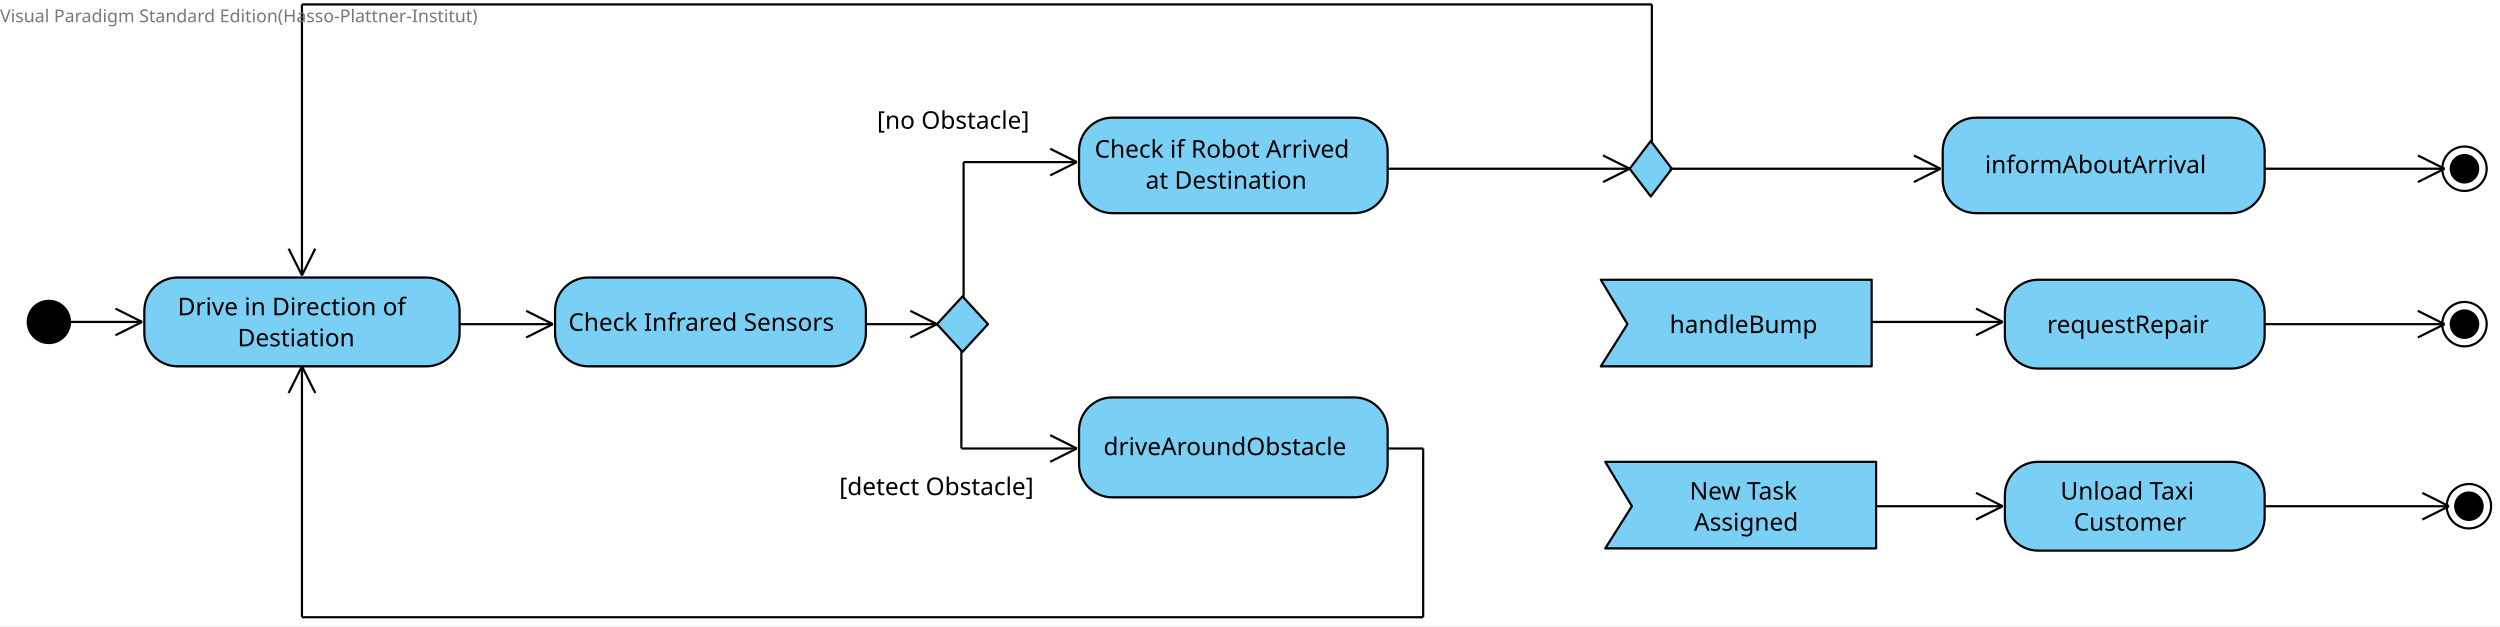
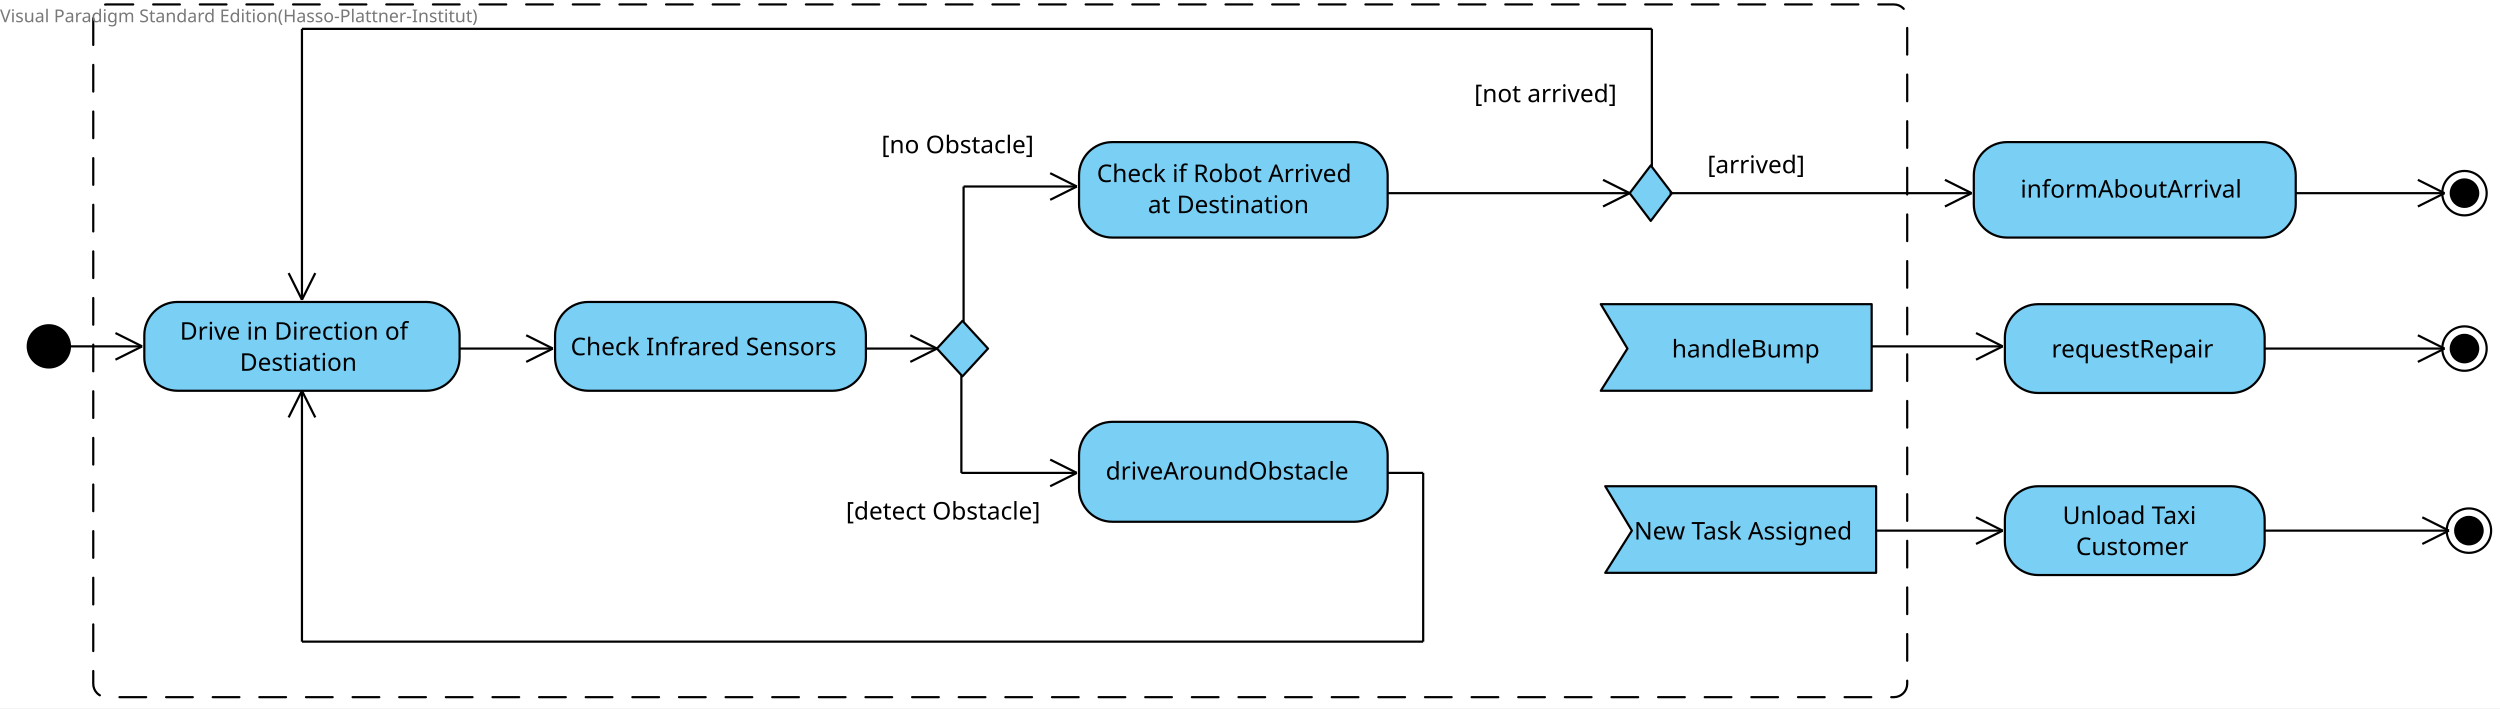
- <svg xmlns="http://www.w3.org/2000/svg" fill-opacity="0" color-rendering="auto" color-interpolation="auto" text-rendering="auto" stroke="rgb(0,0,0)" stroke-linecap="square" width="1126" stroke-miterlimit="10" shape-rendering="auto" stroke-opacity="0" fill="rgb(0,0,0)" stroke-dasharray="none" font-weight="normal" stroke-width="1" height="282" font-family="'Dialog'" font-style="normal" stroke-linejoin="miter" font-size="12" stroke-dashoffset="0" image-rendering="auto">
+ <svg xmlns="http://www.w3.org/2000/svg" fill-opacity="0" color-rendering="auto" color-interpolation="auto" text-rendering="auto" stroke="rgb(0,0,0)" stroke-linecap="square" width="1126" stroke-miterlimit="10" shape-rendering="auto" stroke-opacity="0" fill="rgb(0,0,0)" stroke-dasharray="none" font-weight="normal" stroke-width="1" height="319" font-family="'Dialog'" font-style="normal" stroke-linejoin="miter" font-size="12" stroke-dashoffset="0" image-rendering="auto">
  <defs id="genericDefs" />
  <g>
    <defs id="defs1">
      <clipPath clipPathUnits="userSpaceOnUse" id="clipPath1">
+         <path d="M-7 -7 L829 -7 L829 324 L-7 324 L-7 -7 Z" />
+       </clipPath>
+       <clipPath clipPathUnits="userSpaceOnUse" id="clipPath2">
        <path d="M-7 -7 L51 -7 L51 31 L-7 31 L-7 -7 Z" />
      </clipPath>
-       <clipPath clipPathUnits="userSpaceOnUse" id="clipPath2">
+       <clipPath clipPathUnits="userSpaceOnUse" id="clipPath3">
        <path d="M-7 -7 L153 -7 L153 51 L-7 51 L-7 -7 Z" />
      </clipPath>
-       <clipPath clipPathUnits="userSpaceOnUse" id="clipPath3">
+       <clipPath clipPathUnits="userSpaceOnUse" id="clipPath4">
        <path d="M0 0 L0 40 L142 40 L142 0 Z" />
      </clipPath>
-       <clipPath clipPathUnits="userSpaceOnUse" id="clipPath4">
+       <clipPath clipPathUnits="userSpaceOnUse" id="clipPath5">
        <path d="M-7 -7 L40 -7 L40 51 L-7 51 L-7 -7 Z" />
      </clipPath>
-       <clipPath clipPathUnits="userSpaceOnUse" id="clipPath5">
+       <clipPath clipPathUnits="userSpaceOnUse" id="clipPath6">
        <path d="M-7 -7 L150 -7 L150 54 L-7 54 L-7 -7 Z" />
      </clipPath>
-       <clipPath clipPathUnits="userSpaceOnUse" id="clipPath6">
+       <clipPath clipPathUnits="userSpaceOnUse" id="clipPath7">
        <path d="M0 0 L0 43 L139 43 L139 0 Z" />
      </clipPath>
-       <clipPath clipPathUnits="userSpaceOnUse" id="clipPath7">
+       <clipPath clipPathUnits="userSpaceOnUse" id="clipPath8">
        <path d="M-7 -7 L156 -7 L156 54 L-7 54 L-7 -7 Z" />
      </clipPath>
-       <clipPath clipPathUnits="userSpaceOnUse" id="clipPath8">
+       <clipPath clipPathUnits="userSpaceOnUse" id="clipPath9">
        <path d="M0 0 L0 43 L145 43 L145 0 Z" />
      </clipPath>
-       <clipPath clipPathUnits="userSpaceOnUse" id="clipPath9">
+       <clipPath clipPathUnits="userSpaceOnUse" id="clipPath10">
        <path d="M-7 -7 L150 -7 L150 56 L-7 56 L-7 -7 Z" />
      </clipPath>
-       <clipPath clipPathUnits="userSpaceOnUse" id="clipPath10">
+       <clipPath clipPathUnits="userSpaceOnUse" id="clipPath11">
        <path d="M0 0 L0 45 L139 45 L139 0 Z" />
      </clipPath>
-       <clipPath clipPathUnits="userSpaceOnUse" id="clipPath11">
+       <clipPath clipPathUnits="userSpaceOnUse" id="clipPath12">
        <path d="M-7 -7 L31 -7 L31 31 L-7 31 L-7 -7 Z" />
      </clipPath>
-       <clipPath clipPathUnits="userSpaceOnUse" id="clipPath12">
+       <clipPath clipPathUnits="userSpaceOnUse" id="clipPath13">
        <path d="M-7 -7 L36 -7 L36 51 L-7 51 L-7 -7 Z" />
      </clipPath>
-       <clipPath clipPathUnits="userSpaceOnUse" id="clipPath13">
+       <clipPath clipPathUnits="userSpaceOnUse" id="clipPath14">
        <path d="M-7 -7 L134 -7 L134 51 L-7 51 L-7 -7 Z" />
      </clipPath>
-       <clipPath clipPathUnits="userSpaceOnUse" id="clipPath14">
+       <clipPath clipPathUnits="userSpaceOnUse" id="clipPath15">
        <path d="M0 0 L0 40 L123 40 L123 0 Z" />
      </clipPath>
-       <clipPath clipPathUnits="userSpaceOnUse" id="clipPath15">
+       <clipPath clipPathUnits="userSpaceOnUse" id="clipPath16">
        <path d="M-7 -7 L151 -7 L151 51 L-7 51 L-7 -7 Z" />
      </clipPath>
-       <clipPath clipPathUnits="userSpaceOnUse" id="clipPath16">
+       <clipPath clipPathUnits="userSpaceOnUse" id="clipPath17">
        <path d="M0 0 L0 40 L140 40 L140 0 Z" />
      </clipPath>
-       <clipPath clipPathUnits="userSpaceOnUse" id="clipPath17">
+       <clipPath clipPathUnits="userSpaceOnUse" id="clipPath18">
        <path d="M-7 -7 L128 -7 L128 51 L-7 51 L-7 -7 Z" />
      </clipPath>
-       <clipPath clipPathUnits="userSpaceOnUse" id="clipPath18">
+       <clipPath clipPathUnits="userSpaceOnUse" id="clipPath19">
        <path d="M0 0 L0 40 L117 40 L117 0 Z" />
      </clipPath>
-       <clipPath clipPathUnits="userSpaceOnUse" id="clipPath19">
+       <clipPath clipPathUnits="userSpaceOnUse" id="clipPath20">
        <path d="M0 0 L246 0 L246 204 L0 204 L0 0 Z" />
      </clipPath>
-       <clipPath clipPathUnits="userSpaceOnUse" id="clipPath20">
+       <clipPath clipPathUnits="userSpaceOnUse" id="clipPath21">
        <path d="M0 0 L0 204 L246 204 L246 0 Z" />
      </clipPath>
-       <clipPath clipPathUnits="userSpaceOnUse" id="clipPath21">
+       <clipPath clipPathUnits="userSpaceOnUse" id="clipPath22">
        <path d="M0 0 L236 0 L236 204 L0 204 L0 0 Z" />
      </clipPath>
-       <clipPath clipPathUnits="userSpaceOnUse" id="clipPath22">
+       <clipPath clipPathUnits="userSpaceOnUse" id="clipPath23">
        <path d="M189 1 L189 15 L98 15 L98 1 ZM191 166 L191 180 L81 180 L81 166 ZM0 0 L0 204 L236 204 L236 0 Z" />
      </clipPath>
-       <clipPath clipPathUnits="userSpaceOnUse" id="clipPath23">
+       <clipPath clipPathUnits="userSpaceOnUse" id="clipPath24">
        <path d="M0 0 L263 0 L263 204 L0 204 L0 0 Z" />
      </clipPath>
-       <clipPath clipPathUnits="userSpaceOnUse" id="clipPath24">
-         <path d="M0 0 L0 204 L263 204 L263 0 Z" />
-       </clipPath>
      <clipPath clipPathUnits="userSpaceOnUse" id="clipPath25">
+         <path d="M82 11 L82 25 L17 25 L17 11 ZM0 0 L0 204 L263 204 L263 0 Z" />
+       </clipPath>
+       <clipPath clipPathUnits="userSpaceOnUse" id="clipPath26">
        <path d="M0 0 L285 0 L285 204 L0 204 L0 0 Z" />
      </clipPath>
-       <clipPath clipPathUnits="userSpaceOnUse" id="clipPath26">
+       <clipPath clipPathUnits="userSpaceOnUse" id="clipPath27">
        <path d="M0 0 L0 204 L285 204 L285 0 Z" />
      </clipPath>
-       <clipPath clipPathUnits="userSpaceOnUse" id="clipPath27">
+       <clipPath clipPathUnits="userSpaceOnUse" id="clipPath28">
        <path d="M0 0 L261 0 L261 204 L0 204 L0 0 Z" />
      </clipPath>
-       <clipPath clipPathUnits="userSpaceOnUse" id="clipPath28">
+       <clipPath clipPathUnits="userSpaceOnUse" id="clipPath29">
        <path d="M0 0 L0 204 L261 204 L261 0 Z" />
      </clipPath>
-       <clipPath clipPathUnits="userSpaceOnUse" id="clipPath29">
+       <clipPath clipPathUnits="userSpaceOnUse" id="clipPath30">
        <path d="M0 0 L287 0 L287 204 L0 204 L0 0 Z" />
      </clipPath>
-       <clipPath clipPathUnits="userSpaceOnUse" id="clipPath30">
+       <clipPath clipPathUnits="userSpaceOnUse" id="clipPath31">
        <path d="M0 0 L0 204 L287 204 L287 0 Z" />
      </clipPath>
-       <clipPath clipPathUnits="userSpaceOnUse" id="clipPath31">
+       <clipPath clipPathUnits="userSpaceOnUse" id="clipPath32">
        <path d="M0 0 L313 0 L313 204 L0 204 L0 0 Z" />
      </clipPath>
-       <clipPath clipPathUnits="userSpaceOnUse" id="clipPath32">
-         <path d="M0 0 L0 204 L313 204 L313 0 Z" />
-       </clipPath>
      <clipPath clipPathUnits="userSpaceOnUse" id="clipPath33">
+         <path d="M216 48 L216 62 L130 62 L130 48 ZM300 80 L300 94 L235 94 L235 80 ZM0 0 L0 204 L313 204 L313 0 Z" />
+       </clipPath>
+       <clipPath clipPathUnits="userSpaceOnUse" id="clipPath34">
        <path d="M0 0 L709 0 L709 317 L0 317 L0 0 Z" />
      </clipPath>
-       <clipPath clipPathUnits="userSpaceOnUse" id="clipPath34">
+       <clipPath clipPathUnits="userSpaceOnUse" id="clipPath35">
        <path d="M445 147 L445 161 L335 161 L335 147 ZM0 0 L0 317 L709 317 L709 0 Z" />
      </clipPath>
-       <clipPath clipPathUnits="userSpaceOnUse" id="clipPath35">
+       <clipPath clipPathUnits="userSpaceOnUse" id="clipPath36">
        <path d="M0 0 L237 0 L237 204 L0 204 L0 0 Z" />
      </clipPath>
-       <clipPath clipPathUnits="userSpaceOnUse" id="clipPath36">
+       <clipPath clipPathUnits="userSpaceOnUse" id="clipPath37">
        <path d="M0 0 L0 204 L237 204 L237 0 Z" />
      </clipPath>
-       <clipPath clipPathUnits="userSpaceOnUse" id="clipPath37">
-         <path d="M0 0 L326 0 L326 204 L0 204 L0 0 Z" />
-       </clipPath>
      <clipPath clipPathUnits="userSpaceOnUse" id="clipPath38">
-         <path d="M0 0 L0 204 L326 204 L326 0 Z" />
+         <path d="M0 0 L340 0 L340 204 L0 204 L0 0 Z" />
      </clipPath>
      <clipPath clipPathUnits="userSpaceOnUse" id="clipPath39">
+         <path d="M89 48 L89 62 L3 62 L3 48 ZM173 80 L173 94 L108 94 L108 80 ZM0 0 L0 204 L340 204 L340 0 Z" />
+       </clipPath>
+       <clipPath clipPathUnits="userSpaceOnUse" id="clipPath40">
        <path d="M0 0 L812 0 L812 326 L0 326 L0 0 Z" />
      </clipPath>
-       <clipPath clipPathUnits="userSpaceOnUse" id="clipPath40">
-         <path d="M443 145 L443 159 L352 159 L352 145 ZM445 310 L445 324 L335 324 L335 310 ZM0 0 L0 326 L812 326 L812 0 Z" />
-       </clipPath>
      <clipPath clipPathUnits="userSpaceOnUse" id="clipPath41">
+         <path d="M705 122 L705 136 L619 136 L619 122 ZM443 145 L443 159 L352 159 L352 145 ZM789 154 L789 168 L724 168 L724 154 ZM445 310 L445 324 L335 324 L335 310 ZM0 0 L0 326 L812 326 L812 0 Z" />
+       </clipPath>
+       <clipPath clipPathUnits="userSpaceOnUse" id="clipPath42">
        <path d="M0 0 L255 0 L255 265 L0 265 L0 0 Z" />
      </clipPath>
-       <clipPath clipPathUnits="userSpaceOnUse" id="clipPath42">
+       <clipPath clipPathUnits="userSpaceOnUse" id="clipPath43">
        <path d="M145 74 L145 88 L54 88 L54 74 ZM147 239 L147 253 L37 253 L37 239 ZM0 0 L0 265 L255 265 L255 0 Z" />
      </clipPath>
-       <clipPath clipPathUnits="userSpaceOnUse" id="clipPath43">
+       <clipPath clipPathUnits="userSpaceOnUse" id="clipPath44">
+         <path d="M0 0 L271 0 L271 204 L0 204 L0 0 Z" />
+       </clipPath>
+       <clipPath clipPathUnits="userSpaceOnUse" id="clipPath45">
+         <path d="M0 0 L0 204 L271 204 L271 0 Z" />
+       </clipPath>
+       <clipPath clipPathUnits="userSpaceOnUse" id="clipPath46">
        <path d="M0 0 L256 0 L256 248 L0 248 L0 0 Z" />
      </clipPath>
-       <clipPath clipPathUnits="userSpaceOnUse" id="clipPath44">
+       <clipPath clipPathUnits="userSpaceOnUse" id="clipPath47">
        <path d="M148 154 L148 168 L38 168 L38 154 ZM0 0 L0 248 L256 248 L256 0 L146 0 L146 3 L55 3 L55 0 Z" />
      </clipPath>
-       <clipPath clipPathUnits="userSpaceOnUse" id="clipPath45">
+       <clipPath clipPathUnits="userSpaceOnUse" id="clipPath48">
        <path d="M-110 -14 L220 -14 L220 28 L-110 28 L-110 -14 Z" />
      </clipPath>
-       <clipPath clipPathUnits="userSpaceOnUse" id="clipPath46">
+       <clipPath clipPathUnits="userSpaceOnUse" id="clipPath49">
        <path d="M-91 -14 L182 -14 L182 28 L-91 28 L-91 -14 Z" />
+       </clipPath>
+       <clipPath clipPathUnits="userSpaceOnUse" id="clipPath50">
+         <path d="M-86 -14 L172 -14 L172 28 L-86 28 L-86 -14 Z" />
+       </clipPath>
+       <clipPath clipPathUnits="userSpaceOnUse" id="clipPath51">
+         <path d="M-65 -14 L130 -14 L130 28 L-65 28 L-65 -14 Z" />
      </clipPath>
    </defs>
    <g fill="white" text-rendering="geometricPrecision" fill-opacity="1" stroke-opacity="1" stroke="white">
-       <rect x="0" width="1126" height="282" y="0" stroke="none" />
-     </g>
-     <g font-size="11" transform="translate(2,135)" fill-opacity="1" fill="black" text-rendering="geometricPrecision" font-family="sans-serif" stroke="black" stroke-opacity="1">
-       <circle r="10" clip-path="url(#clipPath1)" cx="20" cy="10" stroke="none" />
-     </g>
-     <g font-size="11" transform="translate(65,125)" fill-opacity="1" fill="rgb(122,207,245)" text-rendering="geometricPrecision" font-family="sans-serif" stroke="rgb(122,207,245)" stroke-opacity="1">
-       <rect x="0" y="0" clip-path="url(#clipPath2)" width="142" rx="15" ry="15" height="40" stroke="none" />
-     </g>
-     <g stroke-linecap="butt" font-size="11" transform="translate(65,125)" fill-opacity="1" fill="black" text-rendering="geometricPrecision" font-family="sans-serif" stroke-linejoin="round" stroke="black" stroke-opacity="1" stroke-miterlimit="0">
-       <rect x="0" y="0" clip-path="url(#clipPath2)" fill="none" width="142" rx="15" ry="15" height="40" />
-     </g>
-     <g font-size="11" transform="translate(65,125)" fill-opacity="1" fill="black" text-rendering="geometricPrecision" font-family="sans-serif" stroke="black" stroke-opacity="1">
-       <text x="15" xml:space="preserve" y="17" clip-path="url(#clipPath3)" stroke="none">Drive in Direction of</text>
-       <text x="42" xml:space="preserve" y="31" clip-path="url(#clipPath3)" stroke="none">Destiation</text>
-     </g>
-     <g font-size="11" transform="translate(419,126)" fill-opacity="1" fill="rgb(122,207,245)" text-rendering="geometricPrecision" font-family="sans-serif" stroke="rgb(122,207,245)" stroke-opacity="1">
-       <path d="M14.5 7.5 L26 20 L14.5 32.5 L3 20 Z" stroke="none" clip-path="url(#clipPath4)" />
-     </g>
-     <g stroke-linecap="butt" font-size="11" transform="translate(419,126)" fill-opacity="1" fill="black" text-rendering="geometricPrecision" font-family="sans-serif" stroke-linejoin="round" stroke="black" stroke-opacity="1" stroke-miterlimit="0">
-       <path fill="none" d="M14.5 7.5 L26 20 L14.5 32.5 L3 20 Z" clip-path="url(#clipPath4)" />
-     </g>
-     <g font-size="11" transform="translate(486,53)" fill-opacity="1" fill="rgb(122,207,245)" text-rendering="geometricPrecision" font-family="sans-serif" stroke="rgb(122,207,245)" stroke-opacity="1">
-       <rect x="0" y="0" clip-path="url(#clipPath5)" width="139" rx="15" ry="15" height="43" stroke="none" />
-     </g>
-     <g stroke-linecap="butt" font-size="11" transform="translate(486,53)" fill-opacity="1" fill="black" text-rendering="geometricPrecision" font-family="sans-serif" stroke-linejoin="round" stroke="black" stroke-opacity="1" stroke-miterlimit="0">
-       <rect x="0" y="0" clip-path="url(#clipPath5)" fill="none" width="139" rx="15" ry="15" height="43" />
-     </g>
-     <g font-size="11" transform="translate(486,53)" fill-opacity="1" fill="black" text-rendering="geometricPrecision" font-family="sans-serif" stroke="black" stroke-opacity="1">
-       <text x="7" xml:space="preserve" y="18" clip-path="url(#clipPath6)" stroke="none">Check if Robot Arrived</text>
-       <text x="30" xml:space="preserve" y="32" clip-path="url(#clipPath6)" stroke="none">at Destination</text>
-     </g>
-     <g font-size="11" transform="translate(875,53)" fill-opacity="1" fill="rgb(122,207,245)" text-rendering="geometricPrecision" font-family="sans-serif" stroke="rgb(122,207,245)" stroke-opacity="1">
-       <rect x="0" y="0" clip-path="url(#clipPath7)" width="145" rx="15" ry="15" height="43" stroke="none" />
-     </g>
-     <g stroke-linecap="butt" font-size="11" transform="translate(875,53)" fill-opacity="1" fill="black" text-rendering="geometricPrecision" font-family="sans-serif" stroke-linejoin="round" stroke="black" stroke-opacity="1" stroke-miterlimit="0">
-       <rect x="0" y="0" clip-path="url(#clipPath7)" fill="none" width="145" rx="15" ry="15" height="43" />
-     </g>
-     <g font-size="11" transform="translate(875,53)" fill-opacity="1" fill="black" text-rendering="geometricPrecision" font-family="sans-serif" stroke="black" stroke-opacity="1">
-       <text x="19" xml:space="preserve" y="25" clip-path="url(#clipPath8)" stroke="none">informAboutArrival</text>
-     </g>
-     <g font-size="11" transform="translate(486,179)" fill-opacity="1" fill="rgb(122,207,245)" text-rendering="geometricPrecision" font-family="sans-serif" stroke="rgb(122,207,245)" stroke-opacity="1">
-       <rect x="0" y="0" clip-path="url(#clipPath9)" width="139" rx="15" ry="15" height="45" stroke="none" />
-     </g>
-     <g stroke-linecap="butt" font-size="11" transform="translate(486,179)" fill-opacity="1" fill="black" text-rendering="geometricPrecision" font-family="sans-serif" stroke-linejoin="round" stroke="black" stroke-opacity="1" stroke-miterlimit="0">
-       <rect x="0" y="0" clip-path="url(#clipPath9)" fill="none" width="139" rx="15" ry="15" height="45" />
-     </g>
-     <g font-size="11" transform="translate(486,179)" fill-opacity="1" fill="black" text-rendering="geometricPrecision" font-family="sans-serif" stroke="black" stroke-opacity="1">
-       <text x="11" xml:space="preserve" y="26" clip-path="url(#clipPath10)" stroke="none">driveAroundObstacle</text>
-     </g>
-     <g font-size="11" transform="translate(1100,66)" fill-opacity="1" fill="black" text-rendering="geometricPrecision" font-family="sans-serif" stroke="black" stroke-opacity="1">
-       <circle r="6.667" clip-path="url(#clipPath11)" cx="10" cy="10" stroke="none" />
-       <circle stroke-linecap="butt" clip-path="url(#clipPath11)" fill="none" stroke-linejoin="round" r="10" cx="10" cy="10" stroke-miterlimit="0" />
-     </g>
-     <g font-size="11" transform="translate(731,56)" fill-opacity="1" fill="rgb(122,207,245)" text-rendering="geometricPrecision" font-family="sans-serif" stroke="rgb(122,207,245)" stroke-opacity="1">
-       <path d="M12.5 7.5 L22 20 L12.5 32.5 L3 20 Z" stroke="none" clip-path="url(#clipPath12)" />
-     </g>
-     <g stroke-linecap="butt" font-size="11" transform="translate(731,56)" fill-opacity="1" fill="black" text-rendering="geometricPrecision" font-family="sans-serif" stroke-linejoin="round" stroke="black" stroke-opacity="1" stroke-miterlimit="0">
-       <path fill="none" d="M12.5 7.5 L22 20 L12.5 32.5 L3 20 Z" clip-path="url(#clipPath12)" />
-     </g>
-     <g font-size="11" transform="translate(721,126)" fill-opacity="1" fill="rgb(122,207,245)" text-rendering="geometricPrecision" font-family="sans-serif" stroke="rgb(122,207,245)" stroke-opacity="1">
-       <path d="M0 0 L122 0 L122 39 L0 39 L12 20 Z" stroke="none" clip-path="url(#clipPath13)" />
-     </g>
-     <g stroke-linecap="butt" font-size="11" transform="translate(721,126)" fill-opacity="1" fill="black" text-rendering="geometricPrecision" font-family="sans-serif" stroke-linejoin="round" stroke="black" stroke-opacity="1" stroke-miterlimit="0">
-       <path fill="none" d="M0 0 L122 0 L122 39 L0 39 L12 20 Z" clip-path="url(#clipPath13)" />
-     </g>
-     <g font-size="11" transform="translate(721,126)" fill-opacity="1" fill="black" text-rendering="geometricPrecision" font-family="sans-serif" stroke="black" stroke-opacity="1">
-       <text x="31" xml:space="preserve" y="24" clip-path="url(#clipPath14)" stroke="none">handleBump</text>
-     </g>
-     <g font-size="11" transform="translate(250,125)" fill-opacity="1" fill="rgb(122,207,245)" text-rendering="geometricPrecision" font-family="sans-serif" stroke="rgb(122,207,245)" stroke-opacity="1">
-       <rect x="0" y="0" clip-path="url(#clipPath15)" width="140" rx="15" ry="15" height="40" stroke="none" />
-     </g>
-     <g stroke-linecap="butt" font-size="11" transform="translate(250,125)" fill-opacity="1" fill="black" text-rendering="geometricPrecision" font-family="sans-serif" stroke-linejoin="round" stroke="black" stroke-opacity="1" stroke-miterlimit="0">
-       <rect x="0" y="0" clip-path="url(#clipPath15)" fill="none" width="140" rx="15" ry="15" height="40" />
-     </g>
-     <g font-size="11" transform="translate(250,125)" fill-opacity="1" fill="black" text-rendering="geometricPrecision" font-family="sans-serif" stroke="black" stroke-opacity="1">
-       <text x="6" xml:space="preserve" y="24" clip-path="url(#clipPath16)" stroke="none">Check Infrared Sensors</text>
-     </g>
-     <g font-size="11" transform="translate(903,126)" fill-opacity="1" fill="rgb(122,207,245)" text-rendering="geometricPrecision" font-family="sans-serif" stroke="rgb(122,207,245)" stroke-opacity="1">
-       <rect x="0" y="0" clip-path="url(#clipPath17)" width="117" rx="15" ry="15" height="40" stroke="none" />
-     </g>
-     <g stroke-linecap="butt" font-size="11" transform="translate(903,126)" fill-opacity="1" fill="black" text-rendering="geometricPrecision" font-family="sans-serif" stroke-linejoin="round" stroke="black" stroke-opacity="1" stroke-miterlimit="0">
-       <rect x="0" y="0" clip-path="url(#clipPath17)" fill="none" width="117" rx="15" ry="15" height="40" />
-     </g>
-     <g font-size="11" transform="translate(903,126)" fill-opacity="1" fill="black" text-rendering="geometricPrecision" font-family="sans-serif" stroke="black" stroke-opacity="1">
-       <text x="19" xml:space="preserve" y="24" clip-path="url(#clipPath18)" stroke="none">requestRepair</text>
-     </g>
-     <g font-size="11" transform="translate(1100,136)" fill-opacity="1" fill="black" text-rendering="geometricPrecision" font-family="sans-serif" stroke="black" stroke-opacity="1">
-       <circle r="6.667" clip-path="url(#clipPath11)" cx="10" cy="10" stroke="none" />
-       <circle stroke-linecap="butt" clip-path="url(#clipPath11)" fill="none" stroke-linejoin="round" r="10" cx="10" cy="10" stroke-miterlimit="0" />
-     </g>
-     <g font-size="11" transform="translate(723,208)" fill-opacity="1" fill="rgb(122,207,245)" text-rendering="geometricPrecision" font-family="sans-serif" stroke="rgb(122,207,245)" stroke-opacity="1">
-       <path d="M0 0 L122 0 L122 39 L0 39 L12 20 Z" stroke="none" clip-path="url(#clipPath13)" />
-     </g>
-     <g stroke-linecap="butt" font-size="11" transform="translate(723,208)" fill-opacity="1" fill="black" text-rendering="geometricPrecision" font-family="sans-serif" stroke-linejoin="round" stroke="black" stroke-opacity="1" stroke-miterlimit="0">
-       <path fill="none" d="M0 0 L122 0 L122 39 L0 39 L12 20 Z" clip-path="url(#clipPath13)" />
-     </g>
-     <g font-size="11" transform="translate(723,208)" fill-opacity="1" fill="black" text-rendering="geometricPrecision" font-family="sans-serif" stroke="black" stroke-opacity="1">
-       <text x="38" xml:space="preserve" y="17" clip-path="url(#clipPath14)" stroke="none">New Task</text>
-       <text x="40" xml:space="preserve" y="31" clip-path="url(#clipPath14)" stroke="none">Assigned</text>
-     </g>
-     <g font-size="11" transform="translate(903,208)" fill-opacity="1" fill="rgb(122,207,245)" text-rendering="geometricPrecision" font-family="sans-serif" stroke="rgb(122,207,245)" stroke-opacity="1">
-       <rect x="0" y="0" clip-path="url(#clipPath17)" width="117" rx="15" ry="15" height="40" stroke="none" />
-     </g>
-     <g stroke-linecap="butt" font-size="11" transform="translate(903,208)" fill-opacity="1" fill="black" text-rendering="geometricPrecision" font-family="sans-serif" stroke-linejoin="round" stroke="black" stroke-opacity="1" stroke-miterlimit="0">
-       <rect x="0" y="0" clip-path="url(#clipPath17)" fill="none" width="117" rx="15" ry="15" height="40" />
-     </g>
-     <g font-size="11" transform="translate(903,208)" fill-opacity="1" fill="black" text-rendering="geometricPrecision" font-family="sans-serif" stroke="black" stroke-opacity="1">
-       <text x="25" xml:space="preserve" y="17" clip-path="url(#clipPath18)" stroke="none">Unload Taxi</text>
-       <text x="31" xml:space="preserve" y="31" clip-path="url(#clipPath18)" stroke="none">Customer</text>
-     </g>
-     <g font-size="11" transform="translate(1102,218)" fill-opacity="1" fill="black" text-rendering="geometricPrecision" font-family="sans-serif" stroke="black" stroke-opacity="1">
-       <circle r="6.667" clip-path="url(#clipPath11)" cx="10" cy="10" stroke="none" />
-       <circle stroke-linecap="butt" clip-path="url(#clipPath11)" fill="none" stroke-linejoin="round" r="10" cx="10" cy="10" stroke-miterlimit="0" />
-     </g>
-     <g stroke-linecap="butt" font-size="11" transform="translate(107,46)" fill-opacity="1" fill="black" text-rendering="geometricPrecision" font-family="sans-serif" stroke-linejoin="round" stroke="black" stroke-opacity="1">
-       <line y2="100" fill="none" x1="100" clip-path="url(#clipPath20)" x2="142" y1="100" />
-       <line y2="94" fill="none" x1="142" clip-path="url(#clipPath20)" x2="130" y1="100" />
-       <line y2="106" fill="none" x1="142" clip-path="url(#clipPath20)" x2="130" y1="100" />
-     </g>
-     <g stroke-linecap="butt" font-size="11" transform="translate(290,46)" fill-opacity="1" fill="black" text-rendering="geometricPrecision" font-family="sans-serif" stroke-linejoin="round" stroke="black" stroke-opacity="1">
-       <line y2="100" fill="none" x1="100" clip-path="url(#clipPath22)" x2="132" y1="100" />
-       <line y2="94" fill="none" x1="132" clip-path="url(#clipPath22)" x2="120" y1="100" />
-       <line y2="106" fill="none" x1="132" clip-path="url(#clipPath22)" x2="120" y1="100" />
-     </g>
-     <g stroke-linecap="butt" font-size="11" transform="translate(743,45)" fill-opacity="1" fill="black" text-rendering="geometricPrecision" font-family="sans-serif" stroke-linejoin="round" stroke="black" stroke-opacity="1">
-       <line y2="100" fill="none" x1="100" clip-path="url(#clipPath24)" x2="159" y1="100" />
-       <line y2="94" fill="none" x1="159" clip-path="url(#clipPath24)" x2="147" y1="100" />
-       <line y2="106" fill="none" x1="159" clip-path="url(#clipPath24)" x2="147" y1="100" />
-     </g>
-     <g stroke-linecap="butt" font-size="11" transform="translate(920,46)" fill-opacity="1" fill="black" text-rendering="geometricPrecision" font-family="sans-serif" stroke-linejoin="round" stroke="black" stroke-opacity="1">
-       <line y2="100" fill="none" x1="100" clip-path="url(#clipPath26)" x2="181" y1="100" />
-       <line y2="94" fill="none" x1="181" clip-path="url(#clipPath26)" x2="169" y1="100" />
-       <line y2="106" fill="none" x1="181" clip-path="url(#clipPath26)" x2="169" y1="100" />
-     </g>
-     <g stroke-linecap="butt" font-size="11" transform="translate(745,128)" fill-opacity="1" fill="black" text-rendering="geometricPrecision" font-family="sans-serif" stroke-linejoin="round" stroke="black" stroke-opacity="1">
-       <line y2="100" fill="none" x1="100" clip-path="url(#clipPath28)" x2="157" y1="100" />
-       <line y2="94" fill="none" x1="157" clip-path="url(#clipPath28)" x2="145" y1="100" />
-       <line y2="106" fill="none" x1="157" clip-path="url(#clipPath28)" x2="145" y1="100" />
-     </g>
-     <g stroke-linecap="butt" font-size="11" transform="translate(920,128)" fill-opacity="1" fill="black" text-rendering="geometricPrecision" font-family="sans-serif" stroke-linejoin="round" stroke="black" stroke-opacity="1">
-       <line y2="100" fill="none" x1="100" clip-path="url(#clipPath30)" x2="183" y1="100" />
-       <line y2="94" fill="none" x1="183" clip-path="url(#clipPath30)" x2="171" y1="100" />
-       <line y2="106" fill="none" x1="183" clip-path="url(#clipPath30)" x2="171" y1="100" />
-     </g>
-     <g stroke-linecap="butt" font-size="11" transform="translate(525,-24)" fill-opacity="1" fill="black" text-rendering="geometricPrecision" font-family="sans-serif" stroke-linejoin="round" stroke="black" stroke-opacity="1">
-       <line y2="100" fill="none" x1="100" clip-path="url(#clipPath32)" x2="209" y1="100" />
-       <line y2="94" fill="none" x1="209" clip-path="url(#clipPath32)" x2="197" y1="100" />
-       <line y2="106" fill="none" x1="209" clip-path="url(#clipPath32)" x2="197" y1="100" />
-     </g>
-     <g stroke-linecap="butt" font-size="11" transform="translate(36,65)" fill-opacity="1" fill="black" text-rendering="geometricPrecision" font-family="sans-serif" stroke-linejoin="round" stroke="black" stroke-opacity="1">
-       <line y2="137" fill="none" x1="589" clip-path="url(#clipPath34)" x2="605" y1="137" />
-       <line y2="213" fill="none" x1="605" clip-path="url(#clipPath34)" x2="605" y1="137" />
-       <line y2="213" fill="none" x1="605" clip-path="url(#clipPath34)" x2="100" y1="213" />
-       <line y2="100" fill="none" x1="100" clip-path="url(#clipPath34)" x2="100" y1="213" />
-       <line y2="112" fill="none" x1="100" clip-path="url(#clipPath34)" x2="94" y1="100" />
-       <line y2="112" fill="none" x1="100" clip-path="url(#clipPath34)" x2="106" y1="100" />
-     </g>
-     <g stroke-linecap="butt" font-size="11" transform="translate(-69,45)" fill-opacity="1" fill="black" text-rendering="geometricPrecision" font-family="sans-serif" stroke-linejoin="round" stroke="black" stroke-opacity="1">
-       <line y2="100" fill="none" x1="100" clip-path="url(#clipPath36)" x2="133" y1="100" />
-       <line y2="94" fill="none" x1="133" clip-path="url(#clipPath36)" x2="121" y1="100" />
-       <line y2="106" fill="none" x1="133" clip-path="url(#clipPath36)" x2="121" y1="100" />
-     </g>
-     <g stroke-linecap="butt" font-size="11" transform="translate(652,-24)" fill-opacity="1" fill="black" text-rendering="geometricPrecision" font-family="sans-serif" stroke-linejoin="round" stroke="black" stroke-opacity="1">
-       <line y2="100" fill="none" x1="100" clip-path="url(#clipPath38)" x2="222" y1="100" />
-       <line y2="94" fill="none" x1="222" clip-path="url(#clipPath38)" x2="210" y1="100" />
-       <line y2="106" fill="none" x1="222" clip-path="url(#clipPath38)" x2="210" y1="100" />
-     </g>
-     <g stroke-linecap="butt" font-size="11" transform="translate(36,-98)" fill-opacity="1" fill="black" text-rendering="geometricPrecision" font-family="sans-serif" stroke-linejoin="round" stroke="black" stroke-opacity="1">
-       <line y2="100" fill="none" x1="708" clip-path="url(#clipPath40)" x2="708" y1="162" />
-       <line y2="100" fill="none" x1="708" clip-path="url(#clipPath40)" x2="100" y1="100" />
-       <line y2="222" fill="none" x1="100" clip-path="url(#clipPath40)" x2="100" y1="100" />
-       <line y2="210" fill="none" x1="100" clip-path="url(#clipPath40)" x2="106" y1="222" />
-       <line y2="210" fill="none" x1="100" clip-path="url(#clipPath40)" x2="94" y1="222" />
-     </g>
-     <g stroke-linecap="butt" font-size="11" transform="translate(334,-27)" fill-opacity="1" fill="black" text-rendering="geometricPrecision" font-family="sans-serif" stroke-linejoin="round" stroke="black" stroke-opacity="1">
-       <line y2="100" fill="none" x1="100" clip-path="url(#clipPath42)" x2="100" y1="161" />
-       <line y2="100" fill="none" x1="100" clip-path="url(#clipPath42)" x2="151" y1="100" />
-       <line y2="94" fill="none" x1="151" clip-path="url(#clipPath42)" x2="139" y1="100" />
-       <line y2="106" fill="none" x1="151" clip-path="url(#clipPath42)" x2="139" y1="100" />
-     </g>
-     <g stroke-linecap="butt" font-size="11" transform="translate(920,-24)" fill-opacity="1" fill="black" text-rendering="geometricPrecision" font-family="sans-serif" stroke-linejoin="round" stroke="black" stroke-opacity="1">
-       <line y2="100" fill="none" x1="100" clip-path="url(#clipPath26)" x2="181" y1="100" />
-       <line y2="94" fill="none" x1="181" clip-path="url(#clipPath26)" x2="169" y1="100" />
-       <line y2="106" fill="none" x1="181" clip-path="url(#clipPath26)" x2="169" y1="100" />
-     </g>
-     <g stroke-linecap="butt" font-size="11" transform="translate(333,58)" fill-opacity="1" fill="black" text-rendering="geometricPrecision" font-family="sans-serif" stroke-linejoin="round" stroke="black" stroke-opacity="1">
-       <line y2="144" fill="none" x1="100" clip-path="url(#clipPath44)" x2="100" y1="100" />
-       <line y2="144" fill="none" x1="100" clip-path="url(#clipPath44)" x2="152" y1="144" />
-       <line y2="138" fill="none" x1="152" clip-path="url(#clipPath44)" x2="140" y1="144" />
-       <line y2="150" fill="none" x1="152" clip-path="url(#clipPath44)" x2="140" y1="144" />
-     </g>
-     <g font-size="11" transform="translate(371,212)" fill-opacity="1" fill="black" text-rendering="geometricPrecision" font-family="sans-serif" stroke="black" stroke-opacity="1">
-       <text x="7" xml:space="preserve" y="11" clip-path="url(#clipPath45)" stroke="none">[detect Obstacle]</text>
-     </g>
-     <g font-size="11" transform="translate(388,47)" fill-opacity="1" fill="black" text-rendering="geometricPrecision" font-family="sans-serif" stroke="black" stroke-opacity="1">
-       <text x="7" xml:space="preserve" y="11" clip-path="url(#clipPath46)" stroke="none">[no Obstacle]</text>
+       <rect x="0" width="1126" height="319" y="0" stroke="none" />
+     </g>
+     <g stroke-linecap="round" font-size="11" transform="translate(42,2)" fill-opacity="1" fill="black" text-rendering="geometricPrecision" font-family="sans-serif" stroke-linejoin="round" stroke-dasharray="12,9" stroke="black" stroke-opacity="1" stroke-miterlimit="0">
+       <rect x="0" y="0" clip-path="url(#clipPath1)" fill="none" width="817" rx="6" ry="6" height="312" />
+     </g>
+     <g font-size="11" transform="translate(2,146)" fill-opacity="1" fill="black" text-rendering="geometricPrecision" font-family="sans-serif" stroke="black" stroke-opacity="1">
+       <circle r="10" clip-path="url(#clipPath2)" cx="20" cy="10" stroke="none" />
+     </g>
+     <g font-size="11" transform="translate(65,136)" fill-opacity="1" fill="rgb(122,207,245)" text-rendering="geometricPrecision" font-family="sans-serif" stroke="rgb(122,207,245)" stroke-opacity="1">
+       <rect x="0" y="0" clip-path="url(#clipPath3)" width="142" rx="15" ry="15" height="40" stroke="none" />
+     </g>
+     <g stroke-linecap="butt" font-size="11" transform="translate(65,136)" fill-opacity="1" fill="black" text-rendering="geometricPrecision" font-family="sans-serif" stroke-linejoin="round" stroke="black" stroke-opacity="1" stroke-miterlimit="0">
+       <rect x="0" y="0" clip-path="url(#clipPath3)" fill="none" width="142" rx="15" ry="15" height="40" />
+     </g>
+     <g font-size="11" transform="translate(65,136)" fill-opacity="1" fill="black" text-rendering="geometricPrecision" font-family="sans-serif" stroke="black" stroke-opacity="1">
+       <text x="16" xml:space="preserve" y="17" clip-path="url(#clipPath4)" stroke="none">Drive in Direction of</text>
+       <text x="43" xml:space="preserve" y="31" clip-path="url(#clipPath4)" stroke="none">Destiation</text>
+     </g>
+     <g font-size="11" transform="translate(419,137)" fill-opacity="1" fill="rgb(122,207,245)" text-rendering="geometricPrecision" font-family="sans-serif" stroke="rgb(122,207,245)" stroke-opacity="1">
+       <path d="M14.5 7.5 L26 20 L14.5 32.5 L3 20 Z" stroke="none" clip-path="url(#clipPath5)" />
+     </g>
+     <g stroke-linecap="butt" font-size="11" transform="translate(419,137)" fill-opacity="1" fill="black" text-rendering="geometricPrecision" font-family="sans-serif" stroke-linejoin="round" stroke="black" stroke-opacity="1" stroke-miterlimit="0">
+       <path fill="none" d="M14.5 7.5 L26 20 L14.5 32.5 L3 20 Z" clip-path="url(#clipPath5)" />
+     </g>
+     <g font-size="11" transform="translate(486,64)" fill-opacity="1" fill="rgb(122,207,245)" text-rendering="geometricPrecision" font-family="sans-serif" stroke="rgb(122,207,245)" stroke-opacity="1">
+       <rect x="0" y="0" clip-path="url(#clipPath6)" width="139" rx="15" ry="15" height="43" stroke="none" />
+     </g>
+     <g stroke-linecap="butt" font-size="11" transform="translate(486,64)" fill-opacity="1" fill="black" text-rendering="geometricPrecision" font-family="sans-serif" stroke-linejoin="round" stroke="black" stroke-opacity="1" stroke-miterlimit="0">
+       <rect x="0" y="0" clip-path="url(#clipPath6)" fill="none" width="139" rx="15" ry="15" height="43" />
+     </g>
+     <g font-size="11" transform="translate(486,64)" fill-opacity="1" fill="black" text-rendering="geometricPrecision" font-family="sans-serif" stroke="black" stroke-opacity="1">
+       <text x="8" xml:space="preserve" y="18" clip-path="url(#clipPath7)" stroke="none">Check if Robot Arrived</text>
+       <text x="31" xml:space="preserve" y="32" clip-path="url(#clipPath7)" stroke="none">at Destination</text>
+     </g>
+     <g font-size="11" transform="translate(889,64)" fill-opacity="1" fill="rgb(122,207,245)" text-rendering="geometricPrecision" font-family="sans-serif" stroke="rgb(122,207,245)" stroke-opacity="1">
+       <rect x="0" y="0" clip-path="url(#clipPath8)" width="145" rx="15" ry="15" height="43" stroke="none" />
+     </g>
+     <g stroke-linecap="butt" font-size="11" transform="translate(889,64)" fill-opacity="1" fill="black" text-rendering="geometricPrecision" font-family="sans-serif" stroke-linejoin="round" stroke="black" stroke-opacity="1" stroke-miterlimit="0">
+       <rect x="0" y="0" clip-path="url(#clipPath8)" fill="none" width="145" rx="15" ry="15" height="43" />
+     </g>
+     <g font-size="11" transform="translate(889,64)" fill-opacity="1" fill="black" text-rendering="geometricPrecision" font-family="sans-serif" stroke="black" stroke-opacity="1">
+       <text x="21" xml:space="preserve" y="25" clip-path="url(#clipPath9)" stroke="none">informAboutArrival</text>
+     </g>
+     <g font-size="11" transform="translate(486,190)" fill-opacity="1" fill="rgb(122,207,245)" text-rendering="geometricPrecision" font-family="sans-serif" stroke="rgb(122,207,245)" stroke-opacity="1">
+       <rect x="0" y="0" clip-path="url(#clipPath10)" width="139" rx="15" ry="15" height="45" stroke="none" />
+     </g>
+     <g stroke-linecap="butt" font-size="11" transform="translate(486,190)" fill-opacity="1" fill="black" text-rendering="geometricPrecision" font-family="sans-serif" stroke-linejoin="round" stroke="black" stroke-opacity="1" stroke-miterlimit="0">
+       <rect x="0" y="0" clip-path="url(#clipPath10)" fill="none" width="139" rx="15" ry="15" height="45" />
+     </g>
+     <g font-size="11" transform="translate(486,190)" fill-opacity="1" fill="black" text-rendering="geometricPrecision" font-family="sans-serif" stroke="black" stroke-opacity="1">
+       <text x="12" xml:space="preserve" y="26" clip-path="url(#clipPath11)" stroke="none">driveAroundObstacle</text>
+     </g>
+     <g font-size="11" transform="translate(1100,77)" fill-opacity="1" fill="black" text-rendering="geometricPrecision" font-family="sans-serif" stroke="black" stroke-opacity="1">
+       <circle r="6.667" clip-path="url(#clipPath12)" cx="10" cy="10" stroke="none" />
+       <circle stroke-linecap="butt" clip-path="url(#clipPath12)" fill="none" stroke-linejoin="round" r="10" cx="10" cy="10" stroke-miterlimit="0" />
+     </g>
+     <g font-size="11" transform="translate(731,67)" fill-opacity="1" fill="rgb(122,207,245)" text-rendering="geometricPrecision" font-family="sans-serif" stroke="rgb(122,207,245)" stroke-opacity="1">
+       <path d="M12.5 7.5 L22 20 L12.5 32.5 L3 20 Z" stroke="none" clip-path="url(#clipPath13)" />
+     </g>
+     <g stroke-linecap="butt" font-size="11" transform="translate(731,67)" fill-opacity="1" fill="black" text-rendering="geometricPrecision" font-family="sans-serif" stroke-linejoin="round" stroke="black" stroke-opacity="1" stroke-miterlimit="0">
+       <path fill="none" d="M12.5 7.5 L22 20 L12.5 32.5 L3 20 Z" clip-path="url(#clipPath13)" />
+     </g>
+     <g font-size="11" transform="translate(721,137)" fill-opacity="1" fill="rgb(122,207,245)" text-rendering="geometricPrecision" font-family="sans-serif" stroke="rgb(122,207,245)" stroke-opacity="1">
+       <path d="M0 0 L122 0 L122 39 L0 39 L12 20 Z" stroke="none" clip-path="url(#clipPath14)" />
+     </g>
+     <g stroke-linecap="butt" font-size="11" transform="translate(721,137)" fill-opacity="1" fill="black" text-rendering="geometricPrecision" font-family="sans-serif" stroke-linejoin="round" stroke="black" stroke-opacity="1" stroke-miterlimit="0">
+       <path fill="none" d="M0 0 L122 0 L122 39 L0 39 L12 20 Z" clip-path="url(#clipPath14)" />
+     </g>
+     <g font-size="11" transform="translate(721,137)" fill-opacity="1" fill="black" text-rendering="geometricPrecision" font-family="sans-serif" stroke="black" stroke-opacity="1">
+       <text x="32" xml:space="preserve" y="24" clip-path="url(#clipPath15)" stroke="none">handleBump</text>
+     </g>
+     <g font-size="11" transform="translate(250,136)" fill-opacity="1" fill="rgb(122,207,245)" text-rendering="geometricPrecision" font-family="sans-serif" stroke="rgb(122,207,245)" stroke-opacity="1">
+       <rect x="0" y="0" clip-path="url(#clipPath16)" width="140" rx="15" ry="15" height="40" stroke="none" />
+     </g>
+     <g stroke-linecap="butt" font-size="11" transform="translate(250,136)" fill-opacity="1" fill="black" text-rendering="geometricPrecision" font-family="sans-serif" stroke-linejoin="round" stroke="black" stroke-opacity="1" stroke-miterlimit="0">
+       <rect x="0" y="0" clip-path="url(#clipPath16)" fill="none" width="140" rx="15" ry="15" height="40" />
+     </g>
+     <g font-size="11" transform="translate(250,136)" fill-opacity="1" fill="black" text-rendering="geometricPrecision" font-family="sans-serif" stroke="black" stroke-opacity="1">
+       <text x="7" xml:space="preserve" y="24" clip-path="url(#clipPath17)" stroke="none">Check Infrared Sensors</text>
+     </g>
+     <g font-size="11" transform="translate(903,137)" fill-opacity="1" fill="rgb(122,207,245)" text-rendering="geometricPrecision" font-family="sans-serif" stroke="rgb(122,207,245)" stroke-opacity="1">
+       <rect x="0" y="0" clip-path="url(#clipPath18)" width="117" rx="15" ry="15" height="40" stroke="none" />
+     </g>
+     <g stroke-linecap="butt" font-size="11" transform="translate(903,137)" fill-opacity="1" fill="black" text-rendering="geometricPrecision" font-family="sans-serif" stroke-linejoin="round" stroke="black" stroke-opacity="1" stroke-miterlimit="0">
+       <rect x="0" y="0" clip-path="url(#clipPath18)" fill="none" width="117" rx="15" ry="15" height="40" />
+     </g>
+     <g font-size="11" transform="translate(903,137)" fill-opacity="1" fill="black" text-rendering="geometricPrecision" font-family="sans-serif" stroke="black" stroke-opacity="1">
+       <text x="21" xml:space="preserve" y="24" clip-path="url(#clipPath19)" stroke="none">requestRepair</text>
+     </g>
+     <g font-size="11" transform="translate(1100,147)" fill-opacity="1" fill="black" text-rendering="geometricPrecision" font-family="sans-serif" stroke="black" stroke-opacity="1">
+       <circle r="6.667" clip-path="url(#clipPath12)" cx="10" cy="10" stroke="none" />
+       <circle stroke-linecap="butt" clip-path="url(#clipPath12)" fill="none" stroke-linejoin="round" r="10" cx="10" cy="10" stroke-miterlimit="0" />
+     </g>
+     <g font-size="11" transform="translate(723,219)" fill-opacity="1" fill="rgb(122,207,245)" text-rendering="geometricPrecision" font-family="sans-serif" stroke="rgb(122,207,245)" stroke-opacity="1">
+       <path d="M0 0 L122 0 L122 39 L0 39 L12 20 Z" stroke="none" clip-path="url(#clipPath14)" />
+     </g>
+     <g stroke-linecap="butt" font-size="11" transform="translate(723,219)" fill-opacity="1" fill="black" text-rendering="geometricPrecision" font-family="sans-serif" stroke-linejoin="round" stroke="black" stroke-opacity="1" stroke-miterlimit="0">
+       <path fill="none" d="M0 0 L122 0 L122 39 L0 39 L12 20 Z" clip-path="url(#clipPath14)" />
+     </g>
+     <g font-size="11" transform="translate(723,219)" fill-opacity="1" fill="black" text-rendering="geometricPrecision" font-family="sans-serif" stroke="black" stroke-opacity="1">
+       <text x="13" xml:space="preserve" y="24" clip-path="url(#clipPath15)" stroke="none">New Task Assigned</text>
+     </g>
+     <g font-size="11" transform="translate(903,219)" fill-opacity="1" fill="rgb(122,207,245)" text-rendering="geometricPrecision" font-family="sans-serif" stroke="rgb(122,207,245)" stroke-opacity="1">
+       <rect x="0" y="0" clip-path="url(#clipPath18)" width="117" rx="15" ry="15" height="40" stroke="none" />
+     </g>
+     <g stroke-linecap="butt" font-size="11" transform="translate(903,219)" fill-opacity="1" fill="black" text-rendering="geometricPrecision" font-family="sans-serif" stroke-linejoin="round" stroke="black" stroke-opacity="1" stroke-miterlimit="0">
+       <rect x="0" y="0" clip-path="url(#clipPath18)" fill="none" width="117" rx="15" ry="15" height="40" />
+     </g>
+     <g font-size="11" transform="translate(903,219)" fill-opacity="1" fill="black" text-rendering="geometricPrecision" font-family="sans-serif" stroke="black" stroke-opacity="1">
+       <text x="26" xml:space="preserve" y="17" clip-path="url(#clipPath19)" stroke="none">Unload Taxi</text>
+       <text x="32" xml:space="preserve" y="31" clip-path="url(#clipPath19)" stroke="none">Customer</text>
+     </g>
+     <g font-size="11" transform="translate(1102,229)" fill-opacity="1" fill="black" text-rendering="geometricPrecision" font-family="sans-serif" stroke="black" stroke-opacity="1">
+       <circle r="6.667" clip-path="url(#clipPath12)" cx="10" cy="10" stroke="none" />
+       <circle stroke-linecap="butt" clip-path="url(#clipPath12)" fill="none" stroke-linejoin="round" r="10" cx="10" cy="10" stroke-miterlimit="0" />
+     </g>
+     <g stroke-linecap="butt" font-size="11" transform="translate(107,57)" fill-opacity="1" fill="black" text-rendering="geometricPrecision" font-family="sans-serif" stroke-linejoin="round" stroke="black" stroke-opacity="1">
+       <line y2="100" fill="none" x1="100" clip-path="url(#clipPath21)" x2="142" y1="100" />
+       <line y2="94" fill="none" x1="142" clip-path="url(#clipPath21)" x2="130" y1="100" />
+       <line y2="106" fill="none" x1="142" clip-path="url(#clipPath21)" x2="130" y1="100" />
+     </g>
+     <g stroke-linecap="butt" font-size="11" transform="translate(290,57)" fill-opacity="1" fill="black" text-rendering="geometricPrecision" font-family="sans-serif" stroke-linejoin="round" stroke="black" stroke-opacity="1">
+       <line y2="100" fill="none" x1="100" clip-path="url(#clipPath23)" x2="132" y1="100" />
+       <line y2="94" fill="none" x1="132" clip-path="url(#clipPath23)" x2="120" y1="100" />
+       <line y2="106" fill="none" x1="132" clip-path="url(#clipPath23)" x2="120" y1="100" />
+     </g>
+     <g stroke-linecap="butt" font-size="11" transform="translate(743,56)" fill-opacity="1" fill="black" text-rendering="geometricPrecision" font-family="sans-serif" stroke-linejoin="round" stroke="black" stroke-opacity="1">
+       <line y2="100" fill="none" x1="100" clip-path="url(#clipPath25)" x2="159" y1="100" />
+       <line y2="94" fill="none" x1="159" clip-path="url(#clipPath25)" x2="147" y1="100" />
+       <line y2="106" fill="none" x1="159" clip-path="url(#clipPath25)" x2="147" y1="100" />
+     </g>
+     <g stroke-linecap="butt" font-size="11" transform="translate(920,57)" fill-opacity="1" fill="black" text-rendering="geometricPrecision" font-family="sans-serif" stroke-linejoin="round" stroke="black" stroke-opacity="1">
+       <line y2="100" fill="none" x1="100" clip-path="url(#clipPath27)" x2="181" y1="100" />
+       <line y2="94" fill="none" x1="181" clip-path="url(#clipPath27)" x2="169" y1="100" />
+       <line y2="106" fill="none" x1="181" clip-path="url(#clipPath27)" x2="169" y1="100" />
+     </g>
+     <g stroke-linecap="butt" font-size="11" transform="translate(745,139)" fill-opacity="1" fill="black" text-rendering="geometricPrecision" font-family="sans-serif" stroke-linejoin="round" stroke="black" stroke-opacity="1">
+       <line y2="100" fill="none" x1="100" clip-path="url(#clipPath29)" x2="157" y1="100" />
+       <line y2="94" fill="none" x1="157" clip-path="url(#clipPath29)" x2="145" y1="100" />
+       <line y2="106" fill="none" x1="157" clip-path="url(#clipPath29)" x2="145" y1="100" />
+     </g>
+     <g stroke-linecap="butt" font-size="11" transform="translate(920,139)" fill-opacity="1" fill="black" text-rendering="geometricPrecision" font-family="sans-serif" stroke-linejoin="round" stroke="black" stroke-opacity="1">
+       <line y2="100" fill="none" x1="100" clip-path="url(#clipPath31)" x2="183" y1="100" />
+       <line y2="94" fill="none" x1="183" clip-path="url(#clipPath31)" x2="171" y1="100" />
+       <line y2="106" fill="none" x1="183" clip-path="url(#clipPath31)" x2="171" y1="100" />
+     </g>
+     <g stroke-linecap="butt" font-size="11" transform="translate(525,-13)" fill-opacity="1" fill="black" text-rendering="geometricPrecision" font-family="sans-serif" stroke-linejoin="round" stroke="black" stroke-opacity="1">
+       <line y2="100" fill="none" x1="100" clip-path="url(#clipPath33)" x2="209" y1="100" />
+       <line y2="94" fill="none" x1="209" clip-path="url(#clipPath33)" x2="197" y1="100" />
+       <line y2="106" fill="none" x1="209" clip-path="url(#clipPath33)" x2="197" y1="100" />
+     </g>
+     <g stroke-linecap="butt" font-size="11" transform="translate(36,76)" fill-opacity="1" fill="black" text-rendering="geometricPrecision" font-family="sans-serif" stroke-linejoin="round" stroke="black" stroke-opacity="1">
+       <line y2="137" fill="none" x1="589" clip-path="url(#clipPath35)" x2="605" y1="137" />
+       <line y2="213" fill="none" x1="605" clip-path="url(#clipPath35)" x2="605" y1="137" />
+       <line y2="213" fill="none" x1="605" clip-path="url(#clipPath35)" x2="100" y1="213" />
+       <line y2="100" fill="none" x1="100" clip-path="url(#clipPath35)" x2="100" y1="213" />
+       <line y2="112" fill="none" x1="100" clip-path="url(#clipPath35)" x2="94" y1="100" />
+       <line y2="112" fill="none" x1="100" clip-path="url(#clipPath35)" x2="106" y1="100" />
+     </g>
+     <g stroke-linecap="butt" font-size="11" transform="translate(-69,56)" fill-opacity="1" fill="black" text-rendering="geometricPrecision" font-family="sans-serif" stroke-linejoin="round" stroke="black" stroke-opacity="1">
+       <line y2="100" fill="none" x1="100" clip-path="url(#clipPath37)" x2="133" y1="100" />
+       <line y2="94" fill="none" x1="133" clip-path="url(#clipPath37)" x2="121" y1="100" />
+       <line y2="106" fill="none" x1="133" clip-path="url(#clipPath37)" x2="121" y1="100" />
+     </g>
+     <g stroke-linecap="butt" font-size="11" transform="translate(652,-13)" fill-opacity="1" fill="black" text-rendering="geometricPrecision" font-family="sans-serif" stroke-linejoin="round" stroke="black" stroke-opacity="1">
+       <line y2="100" fill="none" x1="100" clip-path="url(#clipPath39)" x2="236" y1="100" />
+       <line y2="94" fill="none" x1="236" clip-path="url(#clipPath39)" x2="224" y1="100" />
+       <line y2="106" fill="none" x1="236" clip-path="url(#clipPath39)" x2="224" y1="100" />
+     </g>
+     <g stroke-linecap="butt" font-size="11" transform="translate(36,-87)" fill-opacity="1" fill="black" text-rendering="geometricPrecision" font-family="sans-serif" stroke-linejoin="round" stroke="black" stroke-opacity="1">
+       <line y2="100" fill="none" x1="708" clip-path="url(#clipPath41)" x2="708" y1="162" />
+       <line y2="100" fill="none" x1="708" clip-path="url(#clipPath41)" x2="100" y1="100" />
+       <line y2="222" fill="none" x1="100" clip-path="url(#clipPath41)" x2="100" y1="100" />
+       <line y2="210" fill="none" x1="100" clip-path="url(#clipPath41)" x2="106" y1="222" />
+       <line y2="210" fill="none" x1="100" clip-path="url(#clipPath41)" x2="94" y1="222" />
+     </g>
+     <g stroke-linecap="butt" font-size="11" transform="translate(334,-16)" fill-opacity="1" fill="black" text-rendering="geometricPrecision" font-family="sans-serif" stroke-linejoin="round" stroke="black" stroke-opacity="1">
+       <line y2="100" fill="none" x1="100" clip-path="url(#clipPath43)" x2="100" y1="161" />
+       <line y2="100" fill="none" x1="100" clip-path="url(#clipPath43)" x2="151" y1="100" />
+       <line y2="94" fill="none" x1="151" clip-path="url(#clipPath43)" x2="139" y1="100" />
+       <line y2="106" fill="none" x1="151" clip-path="url(#clipPath43)" x2="139" y1="100" />
+     </g>
+     <g stroke-linecap="butt" font-size="11" transform="translate(934,-13)" fill-opacity="1" fill="black" text-rendering="geometricPrecision" font-family="sans-serif" stroke-linejoin="round" stroke="black" stroke-opacity="1">
+       <line y2="100" fill="none" x1="100" clip-path="url(#clipPath45)" x2="167" y1="100" />
+       <line y2="94" fill="none" x1="167" clip-path="url(#clipPath45)" x2="155" y1="100" />
+       <line y2="106" fill="none" x1="167" clip-path="url(#clipPath45)" x2="155" y1="100" />
+     </g>
+     <g stroke-linecap="butt" font-size="11" transform="translate(333,69)" fill-opacity="1" fill="black" text-rendering="geometricPrecision" font-family="sans-serif" stroke-linejoin="round" stroke="black" stroke-opacity="1">
+       <line y2="144" fill="none" x1="100" clip-path="url(#clipPath47)" x2="100" y1="100" />
+       <line y2="144" fill="none" x1="100" clip-path="url(#clipPath47)" x2="152" y1="144" />
+       <line y2="138" fill="none" x1="152" clip-path="url(#clipPath47)" x2="140" y1="144" />
+       <line y2="150" fill="none" x1="152" clip-path="url(#clipPath47)" x2="140" y1="144" />
+     </g>
+     <g font-size="11" transform="translate(371,223)" fill-opacity="1" fill="black" text-rendering="geometricPrecision" font-family="sans-serif" stroke="black" stroke-opacity="1">
+       <text x="10" xml:space="preserve" y="11" clip-path="url(#clipPath48)" stroke="none">[detect Obstacle]</text>
+     </g>
+     <g font-size="11" transform="translate(388,58)" fill-opacity="1" fill="black" text-rendering="geometricPrecision" font-family="sans-serif" stroke="black" stroke-opacity="1">
+       <text x="9" xml:space="preserve" y="11" clip-path="url(#clipPath49)" stroke="none">[no Obstacle]</text>
+     </g>
+     <g font-size="11" transform="translate(655,35)" fill-opacity="1" fill="black" text-rendering="geometricPrecision" font-family="sans-serif" stroke="black" stroke-opacity="1">
+       <text x="9" xml:space="preserve" y="11" clip-path="url(#clipPath50)" stroke="none">[not arrived]</text>
+     </g>
+     <g font-size="11" transform="translate(760,67)" fill-opacity="1" fill="black" text-rendering="geometricPrecision" font-family="sans-serif" stroke="black" stroke-opacity="1">
+       <text x="9" xml:space="preserve" y="11" clip-path="url(#clipPath51)" stroke="none">[arrived]</text>
    </g>
    <g fill="rgb(120,120,120)" text-rendering="geometricPrecision" fill-opacity="1" font-size="8" stroke-opacity="1" stroke="rgb(120,120,120)">
      <text x="0" xml:space="preserve" y="10" stroke="none">Visual Paradigm Standard Edition(Hasso-Plattner-Institut)</text>
    </g>
  </g>
</svg>
